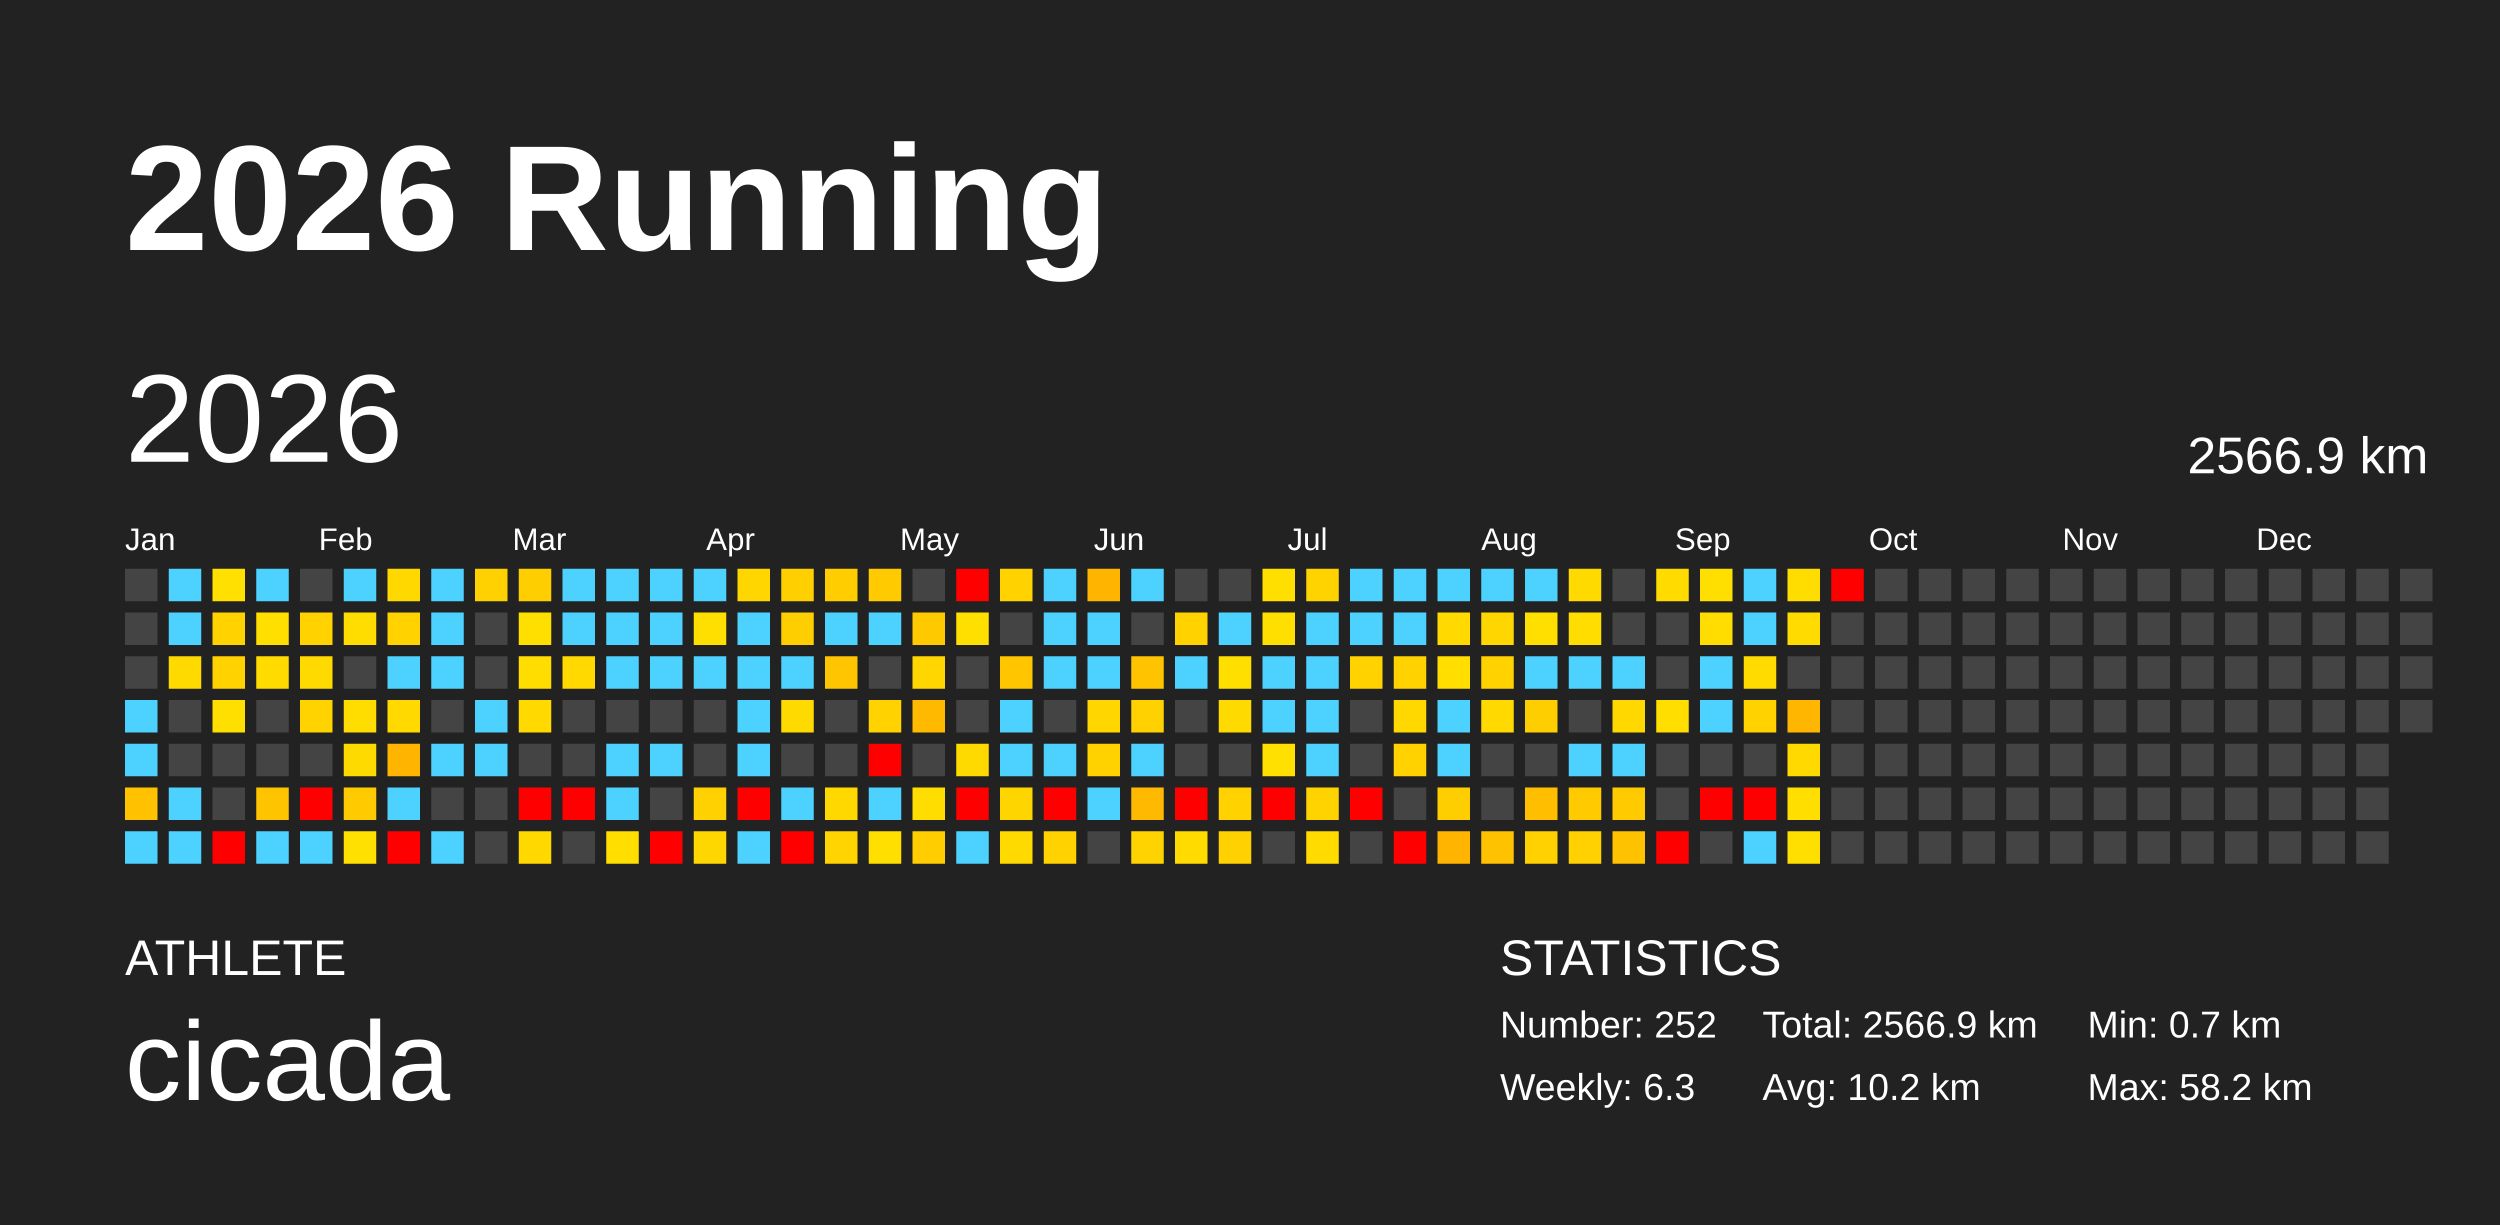
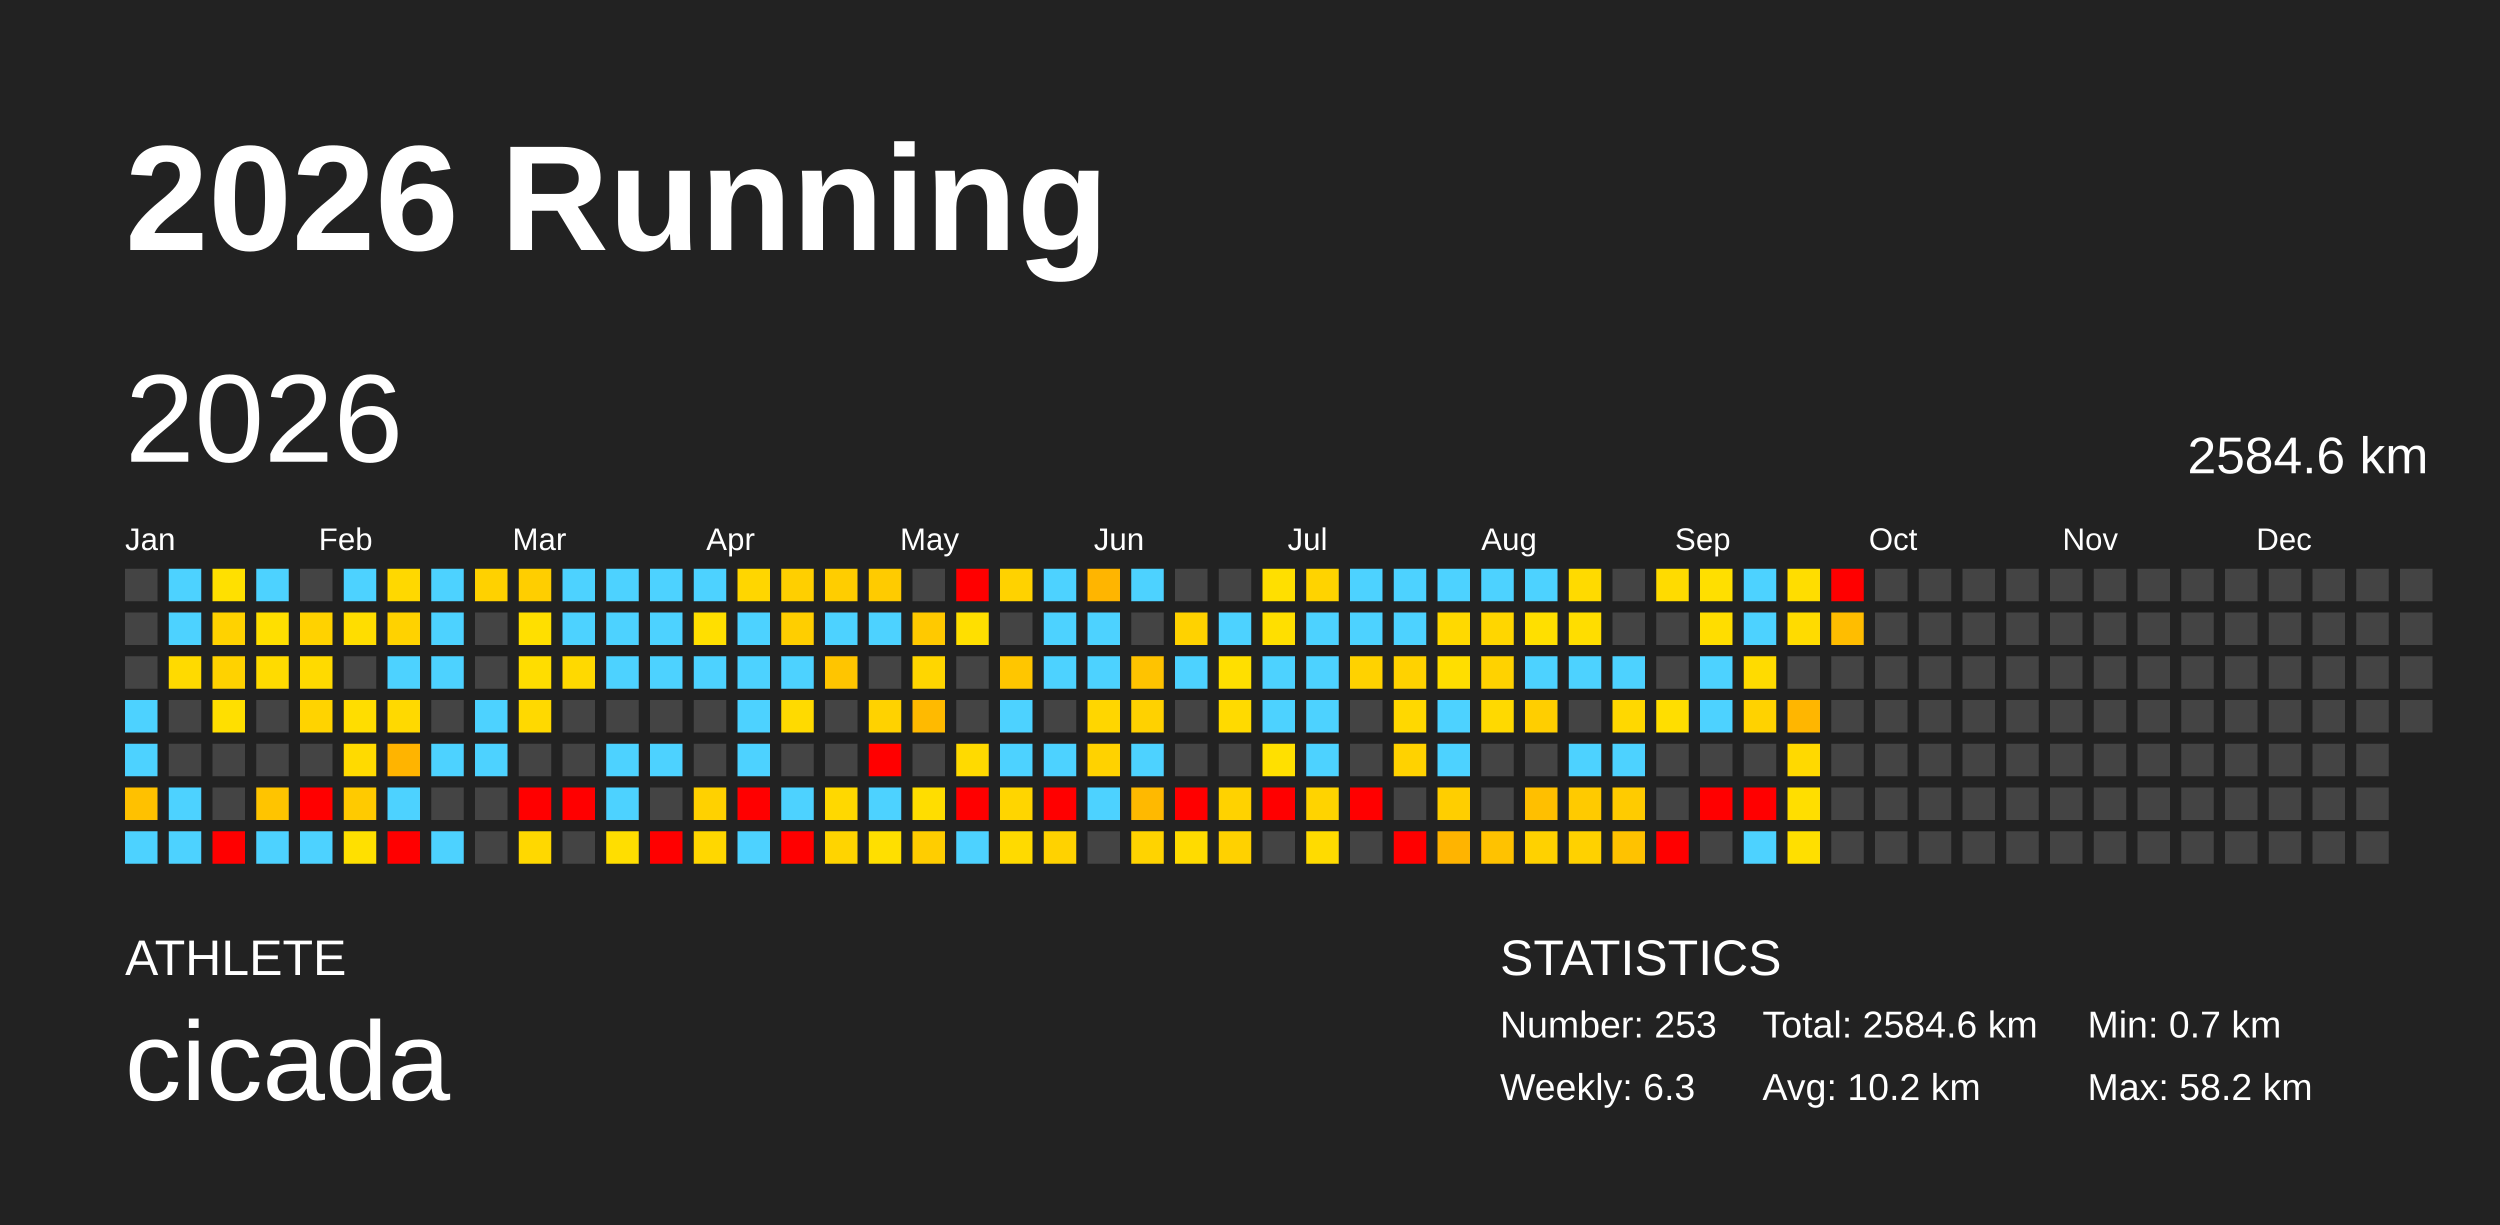
<svg xmlns="http://www.w3.org/2000/svg" baseProfile="full" height="98mm" version="1.1" viewBox="0,0,200,98" width="200mm">
  <defs />
  <rect fill="#222222" height="98" width="200" x="0" y="0" />
  <text fill="#FFFFFF" style="font-size:12px; font-family:Arial; font-weight:bold;" x="10" y="20">2026 Running</text>
  <text fill="#FFFFFF" style="font-size:4px; font-family:Arial" x="10" y="78">ATHLETE</text>
  <text fill="#FFFFFF" style="font-size:9px; font-family:Arial" x="10" y="88">cicada</text>
  <text fill="#FFFFFF" style="font-size:4px; font-family:Arial" x="120" y="78">STATISTICS</text>
-   <text fill="#FFFFFF" style="font-size:3px; font-family:Arial" x="120" y="83">Number: 252</text>
+   <text fill="#FFFFFF" style="font-size:3px; font-family:Arial" x="120" y="83">Number: 253</text>
  <text fill="#FFFFFF" style="font-size:3px; font-family:Arial" x="120" y="88">Weekly: 6.3</text>
-   <text fill="#FFFFFF" style="font-size:3px; font-family:Arial" x="141" y="83">Total: 2566.9 km</text>
+   <text fill="#FFFFFF" style="font-size:3px; font-family:Arial" x="141" y="83">Total: 2584.6 km</text>
  <text fill="#FFFFFF" style="font-size:3px; font-family:Arial" x="141" y="88">Avg: 10.2 km</text>
  <text fill="#FFFFFF" style="font-size:3px; font-family:Arial" x="167" y="83">Min: 0.7 km</text>
  <text fill="#FFFFFF" style="font-size:3px; font-family:Arial" x="167" y="88">Max: 58.2 km</text>
  <text dominant-baseline="hanging" fill="#FFFFFF" style="font-size:10.0px; font-family:Arial;" x="10" y="30">2026</text>
-   <text dominant-baseline="hanging" fill="#FFFFFF" style="font-size:4.125px; font-family:Arial;" x="175" y="35">2566.9 km</text>
+   <text dominant-baseline="hanging" fill="#FFFFFF" style="font-size:4.125px; font-family:Arial;" x="175" y="35">2584.6 km</text>
  <text fill="#FFFFFF" style="font-size:2.5px; font-family:Arial" x="10.0" y="44">Jan</text>
  <text fill="#FFFFFF" style="font-size:2.5px; font-family:Arial" x="25.5" y="44">Feb</text>
  <text fill="#FFFFFF" style="font-size:2.5px; font-family:Arial" x="41.0" y="44">Mar</text>
  <text fill="#FFFFFF" style="font-size:2.5px; font-family:Arial" x="56.5" y="44">Apr</text>
  <text fill="#FFFFFF" style="font-size:2.5px; font-family:Arial" x="72.0" y="44">May</text>
  <text fill="#FFFFFF" style="font-size:2.5px; font-family:Arial" x="87.5" y="44">Jun</text>
  <text fill="#FFFFFF" style="font-size:2.5px; font-family:Arial" x="103.0" y="44">Jul</text>
  <text fill="#FFFFFF" style="font-size:2.5px; font-family:Arial" x="118.5" y="44">Aug</text>
  <text fill="#FFFFFF" style="font-size:2.5px; font-family:Arial" x="134.0" y="44">Sep</text>
  <text fill="#FFFFFF" style="font-size:2.5px; font-family:Arial" x="149.5" y="44">Oct</text>
  <text fill="#FFFFFF" style="font-size:2.5px; font-family:Arial" x="165.0" y="44">Nov</text>
  <text fill="#FFFFFF" style="font-size:2.5px; font-family:Arial" x="180.5" y="44">Dec</text>
  <rect fill="#444444" height="2.6" width="2.6" x="10.0" y="45.5" />
  <rect fill="#444444" height="2.6" width="2.6" x="10.0" y="49.0" />
  <rect fill="#444444" height="2.6" width="2.6" x="10.0" y="52.5" />
  <rect fill="#4dd2ff" height="2.6" width="2.6" x="10.0" y="56.0" />
  <rect fill="#4dd2ff" height="2.6" width="2.6" x="10.0" y="59.5" />
  <rect fill="#ffc100" height="2.6" width="2.6" x="10.0" y="63.0" />
  <rect fill="#4dd2ff" height="2.6" width="2.6" x="10.0" y="66.5" />
  <rect fill="#4dd2ff" height="2.6" width="2.6" x="13.5" y="45.5" />
  <rect fill="#4dd2ff" height="2.6" width="2.6" x="13.5" y="49.0" />
  <rect fill="#ffda00" height="2.6" width="2.6" x="13.5" y="52.5" />
  <rect fill="#444444" height="2.6" width="2.6" x="13.5" y="56.0" />
  <rect fill="#444444" height="2.6" width="2.6" x="13.5" y="59.5" />
  <rect fill="#4dd2ff" height="2.6" width="2.6" x="13.5" y="63.0" />
  <rect fill="#4dd2ff" height="2.6" width="2.6" x="13.5" y="66.5" />
  <rect fill="#ffe000" height="2.6" width="2.6" x="17.0" y="45.5" />
  <rect fill="#ffd200" height="2.6" width="2.6" x="17.0" y="49.0" />
  <rect fill="#ffd200" height="2.6" width="2.6" x="17.0" y="52.5" />
  <rect fill="#ffdf00" height="2.6" width="2.6" x="17.0" y="56.0" />
  <rect fill="#444444" height="2.6" width="2.6" x="17.0" y="59.5" />
  <rect fill="#444444" height="2.6" width="2.6" x="17.0" y="63.0" />
  <rect fill="red" height="2.6" width="2.6" x="17.0" y="66.5" />
  <rect fill="#4dd2ff" height="2.6" width="2.6" x="20.5" y="45.5" />
  <rect fill="#ffdf00" height="2.6" width="2.6" x="20.5" y="49.0" />
  <rect fill="#ffdb00" height="2.6" width="2.6" x="20.5" y="52.5" />
  <rect fill="#444444" height="2.6" width="2.6" x="20.5" y="56.0" />
  <rect fill="#444444" height="2.6" width="2.6" x="20.5" y="59.5" />
  <rect fill="#ffc400" height="2.6" width="2.6" x="20.5" y="63.0" />
  <rect fill="#4dd2ff" height="2.6" width="2.6" x="20.5" y="66.5" />
  <rect fill="#444444" height="2.6" width="2.6" x="24.0" y="45.5" />
  <rect fill="#ffd200" height="2.6" width="2.6" x="24.0" y="49.0" />
  <rect fill="#ffda00" height="2.6" width="2.6" x="24.0" y="52.5" />
  <rect fill="#ffd300" height="2.6" width="2.6" x="24.0" y="56.0" />
  <rect fill="#444444" height="2.6" width="2.6" x="24.0" y="59.5" />
  <rect fill="red" height="2.6" width="2.6" x="24.0" y="63.0" />
  <rect fill="#4dd2ff" height="2.6" width="2.6" x="24.0" y="66.5" />
  <rect fill="#4dd2ff" height="2.6" width="2.6" x="27.5" y="45.5" />
  <rect fill="#ffdd00" height="2.6" width="2.6" x="27.5" y="49.0" />
  <rect fill="#444444" height="2.6" width="2.6" x="27.5" y="52.5" />
  <rect fill="#ffdd00" height="2.6" width="2.6" x="27.5" y="56.0" />
  <rect fill="#ffda00" height="2.6" width="2.6" x="27.5" y="59.5" />
  <rect fill="#ffca00" height="2.6" width="2.6" x="27.5" y="63.0" />
  <rect fill="#ffe000" height="2.6" width="2.6" x="27.5" y="66.5" />
  <rect fill="#ffd800" height="2.6" width="2.6" x="31.0" y="45.5" />
  <rect fill="#ffd200" height="2.6" width="2.6" x="31.0" y="49.0" />
  <rect fill="#4dd2ff" height="2.6" width="2.6" x="31.0" y="52.5" />
  <rect fill="#ffd900" height="2.6" width="2.6" x="31.0" y="56.0" />
  <rect fill="#ffb400" height="2.6" width="2.6" x="31.0" y="59.5" />
  <rect fill="#4dd2ff" height="2.6" width="2.6" x="31.0" y="63.0" />
  <rect fill="red" height="2.6" width="2.6" x="31.0" y="66.5" />
  <rect fill="#4dd2ff" height="2.6" width="2.6" x="34.5" y="45.5" />
  <rect fill="#4dd2ff" height="2.6" width="2.6" x="34.5" y="49.0" />
  <rect fill="#4dd2ff" height="2.6" width="2.6" x="34.5" y="52.5" />
  <rect fill="#444444" height="2.6" width="2.6" x="34.5" y="56.0" />
  <rect fill="#4dd2ff" height="2.6" width="2.6" x="34.5" y="59.5" />
  <rect fill="#444444" height="2.6" width="2.6" x="34.5" y="63.0" />
  <rect fill="#4dd2ff" height="2.6" width="2.6" x="34.5" y="66.5" />
  <rect fill="#ffd100" height="2.6" width="2.6" x="38.0" y="45.5" />
  <rect fill="#444444" height="2.6" width="2.6" x="38.0" y="49.0" />
  <rect fill="#444444" height="2.6" width="2.6" x="38.0" y="52.5" />
  <rect fill="#4dd2ff" height="2.6" width="2.6" x="38.0" y="56.0" />
  <rect fill="#4dd2ff" height="2.6" width="2.6" x="38.0" y="59.5" />
  <rect fill="#444444" height="2.6" width="2.6" x="38.0" y="63.0" />
  <rect fill="#444444" height="2.6" width="2.6" x="38.0" y="66.5" />
  <rect fill="#ffce00" height="2.6" width="2.6" x="41.5" y="45.5" />
  <rect fill="#ffdf00" height="2.6" width="2.6" x="41.5" y="49.0" />
  <rect fill="#ffdd00" height="2.6" width="2.6" x="41.5" y="52.5" />
  <rect fill="#ffd900" height="2.6" width="2.6" x="41.5" y="56.0" />
  <rect fill="#444444" height="2.6" width="2.6" x="41.5" y="59.5" />
  <rect fill="red" height="2.6" width="2.6" x="41.5" y="63.0" />
  <rect fill="#ffd800" height="2.6" width="2.6" x="41.5" y="66.5" />
  <rect fill="#4dd2ff" height="2.6" width="2.6" x="45.0" y="45.5" />
  <rect fill="#4dd2ff" height="2.6" width="2.6" x="45.0" y="49.0" />
  <rect fill="#ffd900" height="2.6" width="2.6" x="45.0" y="52.5" />
  <rect fill="#444444" height="2.6" width="2.6" x="45.0" y="56.0" />
  <rect fill="#444444" height="2.6" width="2.6" x="45.0" y="59.5" />
  <rect fill="red" height="2.6" width="2.6" x="45.0" y="63.0" />
  <rect fill="#444444" height="2.6" width="2.6" x="45.0" y="66.5" />
  <rect fill="#4dd2ff" height="2.6" width="2.6" x="48.5" y="45.5" />
  <rect fill="#4dd2ff" height="2.6" width="2.6" x="48.5" y="49.0" />
  <rect fill="#4dd2ff" height="2.6" width="2.6" x="48.5" y="52.5" />
  <rect fill="#444444" height="2.6" width="2.6" x="48.5" y="56.0" />
  <rect fill="#4dd2ff" height="2.6" width="2.6" x="48.5" y="59.5" />
  <rect fill="#4dd2ff" height="2.6" width="2.6" x="48.5" y="63.0" />
  <rect fill="#ffde00" height="2.6" width="2.6" x="48.5" y="66.5" />
  <rect fill="#4dd2ff" height="2.6" width="2.6" x="52.0" y="45.5" />
  <rect fill="#4dd2ff" height="2.6" width="2.6" x="52.0" y="49.0" />
  <rect fill="#4dd2ff" height="2.6" width="2.6" x="52.0" y="52.5" />
  <rect fill="#444444" height="2.6" width="2.6" x="52.0" y="56.0" />
  <rect fill="#4dd2ff" height="2.6" width="2.6" x="52.0" y="59.5" />
  <rect fill="#444444" height="2.6" width="2.6" x="52.0" y="63.0" />
  <rect fill="red" height="2.6" width="2.6" x="52.0" y="66.5" />
  <rect fill="#4dd2ff" height="2.6" width="2.6" x="55.5" y="45.5" />
  <rect fill="#ffdf00" height="2.6" width="2.6" x="55.5" y="49.0" />
  <rect fill="#4dd2ff" height="2.6" width="2.6" x="55.5" y="52.5" />
  <rect fill="#444444" height="2.6" width="2.6" x="55.5" y="56.0" />
  <rect fill="#444444" height="2.6" width="2.6" x="55.5" y="59.5" />
  <rect fill="#ffd100" height="2.6" width="2.6" x="55.5" y="63.0" />
  <rect fill="#ffd700" height="2.6" width="2.6" x="55.5" y="66.5" />
  <rect fill="#ffd600" height="2.6" width="2.6" x="59.0" y="45.5" />
  <rect fill="#4dd2ff" height="2.6" width="2.6" x="59.0" y="49.0" />
  <rect fill="#4dd2ff" height="2.6" width="2.6" x="59.0" y="52.5" />
  <rect fill="#4dd2ff" height="2.6" width="2.6" x="59.0" y="56.0" />
  <rect fill="#4dd2ff" height="2.6" width="2.6" x="59.0" y="59.5" />
  <rect fill="red" height="2.6" width="2.6" x="59.0" y="63.0" />
  <rect fill="#4dd2ff" height="2.6" width="2.6" x="59.0" y="66.5" />
  <rect fill="#ffcf00" height="2.6" width="2.6" x="62.5" y="45.5" />
  <rect fill="#ffce00" height="2.6" width="2.6" x="62.5" y="49.0" />
  <rect fill="#4dd2ff" height="2.6" width="2.6" x="62.5" y="52.5" />
  <rect fill="#ffda00" height="2.6" width="2.6" x="62.5" y="56.0" />
  <rect fill="#444444" height="2.6" width="2.6" x="62.5" y="59.5" />
  <rect fill="#4dd2ff" height="2.6" width="2.6" x="62.5" y="63.0" />
  <rect fill="red" height="2.6" width="2.6" x="62.5" y="66.5" />
  <rect fill="#ffcd00" height="2.6" width="2.6" x="66.0" y="45.5" />
  <rect fill="#4dd2ff" height="2.6" width="2.6" x="66.0" y="49.0" />
  <rect fill="#ffc500" height="2.6" width="2.6" x="66.0" y="52.5" />
  <rect fill="#444444" height="2.6" width="2.6" x="66.0" y="56.0" />
  <rect fill="#444444" height="2.6" width="2.6" x="66.0" y="59.5" />
  <rect fill="#ffd800" height="2.6" width="2.6" x="66.0" y="63.0" />
  <rect fill="#ffd400" height="2.6" width="2.6" x="66.0" y="66.5" />
  <rect fill="#ffcb00" height="2.6" width="2.6" x="69.5" y="45.5" />
  <rect fill="#4dd2ff" height="2.6" width="2.6" x="69.5" y="49.0" />
  <rect fill="#444444" height="2.6" width="2.6" x="69.5" y="52.5" />
  <rect fill="#ffd200" height="2.6" width="2.6" x="69.5" y="56.0" />
  <rect fill="red" height="2.6" width="2.6" x="69.5" y="59.5" />
  <rect fill="#4dd2ff" height="2.6" width="2.6" x="69.5" y="63.0" />
  <rect fill="#ffdf00" height="2.6" width="2.6" x="69.5" y="66.5" />
  <rect fill="#444444" height="2.6" width="2.6" x="73.0" y="45.5" />
  <rect fill="#ffc900" height="2.6" width="2.6" x="73.0" y="49.0" />
  <rect fill="#ffd600" height="2.6" width="2.6" x="73.0" y="52.5" />
  <rect fill="#ffba00" height="2.6" width="2.6" x="73.0" y="56.0" />
  <rect fill="#444444" height="2.6" width="2.6" x="73.0" y="59.5" />
  <rect fill="#ffdd00" height="2.6" width="2.6" x="73.0" y="63.0" />
  <rect fill="#ffcd00" height="2.6" width="2.6" x="73.0" y="66.5" />
  <rect fill="red" height="2.6" width="2.6" x="76.5" y="45.5" />
  <rect fill="#ffdf00" height="2.6" width="2.6" x="76.5" y="49.0" />
  <rect fill="#444444" height="2.6" width="2.6" x="76.5" y="52.5" />
  <rect fill="#444444" height="2.6" width="2.6" x="76.5" y="56.0" />
  <rect fill="#ffda00" height="2.6" width="2.6" x="76.5" y="59.5" />
  <rect fill="red" height="2.6" width="2.6" x="76.5" y="63.0" />
  <rect fill="#4dd2ff" height="2.6" width="2.6" x="76.5" y="66.5" />
  <rect fill="#ffd200" height="2.6" width="2.6" x="80.0" y="45.5" />
  <rect fill="#444444" height="2.6" width="2.6" x="80.0" y="49.0" />
  <rect fill="#ffc600" height="2.6" width="2.6" x="80.0" y="52.5" />
  <rect fill="#4dd2ff" height="2.6" width="2.6" x="80.0" y="56.0" />
  <rect fill="#4dd2ff" height="2.6" width="2.6" x="80.0" y="59.5" />
  <rect fill="#ffd500" height="2.6" width="2.6" x="80.0" y="63.0" />
  <rect fill="#ffda00" height="2.6" width="2.6" x="80.0" y="66.5" />
  <rect fill="#4dd2ff" height="2.6" width="2.6" x="83.5" y="45.5" />
  <rect fill="#4dd2ff" height="2.6" width="2.6" x="83.5" y="49.0" />
  <rect fill="#4dd2ff" height="2.6" width="2.6" x="83.5" y="52.5" />
  <rect fill="#444444" height="2.6" width="2.6" x="83.5" y="56.0" />
  <rect fill="#4dd2ff" height="2.6" width="2.6" x="83.5" y="59.5" />
  <rect fill="red" height="2.6" width="2.6" x="83.5" y="63.0" />
  <rect fill="#ffd200" height="2.6" width="2.6" x="83.5" y="66.5" />
  <rect fill="#ffb500" height="2.6" width="2.6" x="87.0" y="45.5" />
  <rect fill="#4dd2ff" height="2.6" width="2.6" x="87.0" y="49.0" />
  <rect fill="#4dd2ff" height="2.6" width="2.6" x="87.0" y="52.5" />
  <rect fill="#ffd600" height="2.6" width="2.6" x="87.0" y="56.0" />
  <rect fill="#ffd200" height="2.6" width="2.6" x="87.0" y="59.5" />
  <rect fill="#4dd2ff" height="2.6" width="2.6" x="87.0" y="63.0" />
  <rect fill="#444444" height="2.6" width="2.6" x="87.0" y="66.5" />
  <rect fill="#4dd2ff" height="2.6" width="2.6" x="90.5" y="45.5" />
  <rect fill="#444444" height="2.6" width="2.6" x="90.5" y="49.0" />
  <rect fill="#ffc300" height="2.6" width="2.6" x="90.5" y="52.5" />
  <rect fill="#ffd100" height="2.6" width="2.6" x="90.5" y="56.0" />
  <rect fill="#4dd2ff" height="2.6" width="2.6" x="90.5" y="59.5" />
  <rect fill="#ffb900" height="2.6" width="2.6" x="90.5" y="63.0" />
  <rect fill="#ffd300" height="2.6" width="2.6" x="90.5" y="66.5" />
  <rect fill="#444444" height="2.6" width="2.6" x="94.0" y="45.5" />
  <rect fill="#ffd200" height="2.6" width="2.6" x="94.0" y="49.0" />
  <rect fill="#4dd2ff" height="2.6" width="2.6" x="94.0" y="52.5" />
  <rect fill="#444444" height="2.6" width="2.6" x="94.0" y="56.0" />
  <rect fill="#444444" height="2.6" width="2.6" x="94.0" y="59.5" />
  <rect fill="red" height="2.6" width="2.6" x="94.0" y="63.0" />
  <rect fill="#ffdb00" height="2.6" width="2.6" x="94.0" y="66.5" />
  <rect fill="#444444" height="2.6" width="2.6" x="97.5" y="45.5" />
  <rect fill="#4dd2ff" height="2.6" width="2.6" x="97.5" y="49.0" />
  <rect fill="#ffdf00" height="2.6" width="2.6" x="97.5" y="52.5" />
  <rect fill="#ffda00" height="2.6" width="2.6" x="97.5" y="56.0" />
  <rect fill="#444444" height="2.6" width="2.6" x="97.5" y="59.5" />
  <rect fill="#ffd200" height="2.6" width="2.6" x="97.5" y="63.0" />
  <rect fill="#ffd100" height="2.6" width="2.6" x="97.5" y="66.5" />
  <rect fill="#ffdf00" height="2.6" width="2.6" x="101.0" y="45.5" />
  <rect fill="#ffdf00" height="2.6" width="2.6" x="101.0" y="49.0" />
  <rect fill="#4dd2ff" height="2.6" width="2.6" x="101.0" y="52.5" />
  <rect fill="#4dd2ff" height="2.6" width="2.6" x="101.0" y="56.0" />
  <rect fill="#ffe000" height="2.6" width="2.6" x="101.0" y="59.5" />
  <rect fill="red" height="2.6" width="2.6" x="101.0" y="63.0" />
  <rect fill="#444444" height="2.6" width="2.6" x="101.0" y="66.5" />
  <rect fill="#ffd300" height="2.6" width="2.6" x="104.5" y="45.5" />
  <rect fill="#4dd2ff" height="2.6" width="2.6" x="104.5" y="49.0" />
  <rect fill="#4dd2ff" height="2.6" width="2.6" x="104.5" y="52.5" />
  <rect fill="#4dd2ff" height="2.6" width="2.6" x="104.5" y="56.0" />
  <rect fill="#4dd2ff" height="2.6" width="2.6" x="104.5" y="59.5" />
  <rect fill="#ffd300" height="2.6" width="2.6" x="104.5" y="63.0" />
  <rect fill="#ffdb00" height="2.6" width="2.6" x="104.5" y="66.5" />
  <rect fill="#4dd2ff" height="2.6" width="2.6" x="108.0" y="45.5" />
  <rect fill="#4dd2ff" height="2.6" width="2.6" x="108.0" y="49.0" />
  <rect fill="#ffd200" height="2.6" width="2.6" x="108.0" y="52.5" />
  <rect fill="#444444" height="2.6" width="2.6" x="108.0" y="56.0" />
  <rect fill="#444444" height="2.6" width="2.6" x="108.0" y="59.5" />
  <rect fill="red" height="2.6" width="2.6" x="108.0" y="63.0" />
  <rect fill="#444444" height="2.6" width="2.6" x="108.0" y="66.5" />
  <rect fill="#4dd2ff" height="2.6" width="2.6" x="111.5" y="45.5" />
  <rect fill="#4dd2ff" height="2.6" width="2.6" x="111.5" y="49.0" />
  <rect fill="#ffd200" height="2.6" width="2.6" x="111.5" y="52.5" />
  <rect fill="#ffd800" height="2.6" width="2.6" x="111.5" y="56.0" />
  <rect fill="#ffd200" height="2.6" width="2.6" x="111.5" y="59.5" />
  <rect fill="#444444" height="2.6" width="2.6" x="111.5" y="63.0" />
  <rect fill="red" height="2.6" width="2.6" x="111.5" y="66.5" />
  <rect fill="#4dd2ff" height="2.6" width="2.6" x="115.0" y="45.5" />
  <rect fill="#ffd900" height="2.6" width="2.6" x="115.0" y="49.0" />
  <rect fill="#ffde00" height="2.6" width="2.6" x="115.0" y="52.5" />
  <rect fill="#4dd2ff" height="2.6" width="2.6" x="115.0" y="56.0" />
  <rect fill="#4dd2ff" height="2.6" width="2.6" x="115.0" y="59.5" />
  <rect fill="#ffce00" height="2.6" width="2.6" x="115.0" y="63.0" />
  <rect fill="#ffb400" height="2.6" width="2.6" x="115.0" y="66.5" />
  <rect fill="#4dd2ff" height="2.6" width="2.6" x="118.5" y="45.5" />
  <rect fill="#ffd600" height="2.6" width="2.6" x="118.5" y="49.0" />
  <rect fill="#ffd200" height="2.6" width="2.6" x="118.5" y="52.5" />
  <rect fill="#ffd900" height="2.6" width="2.6" x="118.5" y="56.0" />
  <rect fill="#444444" height="2.6" width="2.6" x="118.5" y="59.5" />
  <rect fill="#444444" height="2.6" width="2.6" x="118.5" y="63.0" />
  <rect fill="#ffc200" height="2.6" width="2.6" x="118.5" y="66.5" />
  <rect fill="#4dd2ff" height="2.6" width="2.6" x="122.0" y="45.5" />
  <rect fill="#ffdf00" height="2.6" width="2.6" x="122.0" y="49.0" />
  <rect fill="#4dd2ff" height="2.6" width="2.6" x="122.0" y="52.5" />
  <rect fill="#ffce00" height="2.6" width="2.6" x="122.0" y="56.0" />
  <rect fill="#444444" height="2.6" width="2.6" x="122.0" y="59.5" />
  <rect fill="#ffbf00" height="2.6" width="2.6" x="122.0" y="63.0" />
  <rect fill="#ffd100" height="2.6" width="2.6" x="122.0" y="66.5" />
  <rect fill="#ffda00" height="2.6" width="2.6" x="125.5" y="45.5" />
  <rect fill="#ffdd00" height="2.6" width="2.6" x="125.5" y="49.0" />
  <rect fill="#4dd2ff" height="2.6" width="2.6" x="125.5" y="52.5" />
  <rect fill="#444444" height="2.6" width="2.6" x="125.5" y="56.0" />
  <rect fill="#4dd2ff" height="2.6" width="2.6" x="125.5" y="59.5" />
  <rect fill="#ffca00" height="2.6" width="2.6" x="125.5" y="63.0" />
  <rect fill="#ffd100" height="2.6" width="2.6" x="125.5" y="66.5" />
  <rect fill="#444444" height="2.6" width="2.6" x="129.0" y="45.5" />
  <rect fill="#444444" height="2.6" width="2.6" x="129.0" y="49.0" />
  <rect fill="#4dd2ff" height="2.6" width="2.6" x="129.0" y="52.5" />
  <rect fill="#ffd800" height="2.6" width="2.6" x="129.0" y="56.0" />
  <rect fill="#4dd2ff" height="2.6" width="2.6" x="129.0" y="59.5" />
  <rect fill="#ffcb00" height="2.6" width="2.6" x="129.0" y="63.0" />
  <rect fill="#ffc200" height="2.6" width="2.6" x="129.0" y="66.5" />
  <rect fill="#ffdb00" height="2.6" width="2.6" x="132.5" y="45.5" />
  <rect fill="#444444" height="2.6" width="2.6" x="132.5" y="49.0" />
  <rect fill="#444444" height="2.6" width="2.6" x="132.5" y="52.5" />
  <rect fill="#ffde00" height="2.6" width="2.6" x="132.5" y="56.0" />
  <rect fill="#444444" height="2.6" width="2.6" x="132.5" y="59.5" />
  <rect fill="#444444" height="2.6" width="2.6" x="132.5" y="63.0" />
  <rect fill="red" height="2.6" width="2.6" x="132.5" y="66.5" />
  <rect fill="#ffdf00" height="2.6" width="2.6" x="136.0" y="45.5" />
  <rect fill="#ffdd00" height="2.6" width="2.6" x="136.0" y="49.0" />
  <rect fill="#4dd2ff" height="2.6" width="2.6" x="136.0" y="52.5" />
  <rect fill="#4dd2ff" height="2.6" width="2.6" x="136.0" y="56.0" />
  <rect fill="#444444" height="2.6" width="2.6" x="136.0" y="59.5" />
  <rect fill="red" height="2.6" width="2.6" x="136.0" y="63.0" />
  <rect fill="#444444" height="2.6" width="2.6" x="136.0" y="66.5" />
  <rect fill="#4dd2ff" height="2.6" width="2.6" x="139.5" y="45.5" />
  <rect fill="#4dd2ff" height="2.6" width="2.6" x="139.5" y="49.0" />
  <rect fill="#ffdb00" height="2.6" width="2.6" x="139.5" y="52.5" />
  <rect fill="#ffd200" height="2.6" width="2.6" x="139.5" y="56.0" />
  <rect fill="#444444" height="2.6" width="2.6" x="139.5" y="59.5" />
  <rect fill="red" height="2.6" width="2.6" x="139.5" y="63.0" />
  <rect fill="#4dd2ff" height="2.6" width="2.6" x="139.5" y="66.5" />
  <rect fill="#ffdd00" height="2.6" width="2.6" x="143.0" y="45.5" />
  <rect fill="#ffdb00" height="2.6" width="2.6" x="143.0" y="49.0" />
  <rect fill="#444444" height="2.6" width="2.6" x="143.0" y="52.5" />
  <rect fill="#ffb600" height="2.6" width="2.6" x="143.0" y="56.0" />
  <rect fill="#ffd900" height="2.6" width="2.6" x="143.0" y="59.5" />
  <rect fill="#ffde00" height="2.6" width="2.6" x="143.0" y="63.0" />
  <rect fill="#ffdf00" height="2.6" width="2.6" x="143.0" y="66.5" />
  <rect fill="red" height="2.6" width="2.6" x="146.5" y="45.5" />
-   <rect fill="#444444" height="2.6" width="2.6" x="146.5" y="49.0" />
+   <rect fill="#ffbd00" height="2.6" width="2.6" x="146.5" y="49.0" />
  <rect fill="#444444" height="2.6" width="2.6" x="146.5" y="52.5" />
  <rect fill="#444444" height="2.6" width="2.6" x="146.5" y="56.0" />
  <rect fill="#444444" height="2.6" width="2.6" x="146.5" y="59.5" />
  <rect fill="#444444" height="2.6" width="2.6" x="146.5" y="63.0" />
  <rect fill="#444444" height="2.6" width="2.6" x="146.5" y="66.5" />
  <rect fill="#444444" height="2.6" width="2.6" x="150.0" y="45.5" />
  <rect fill="#444444" height="2.6" width="2.6" x="150.0" y="49.0" />
  <rect fill="#444444" height="2.6" width="2.6" x="150.0" y="52.5" />
  <rect fill="#444444" height="2.6" width="2.6" x="150.0" y="56.0" />
  <rect fill="#444444" height="2.6" width="2.6" x="150.0" y="59.5" />
  <rect fill="#444444" height="2.6" width="2.6" x="150.0" y="63.0" />
  <rect fill="#444444" height="2.6" width="2.6" x="150.0" y="66.5" />
  <rect fill="#444444" height="2.6" width="2.6" x="153.5" y="45.5" />
  <rect fill="#444444" height="2.6" width="2.6" x="153.5" y="49.0" />
  <rect fill="#444444" height="2.6" width="2.6" x="153.5" y="52.5" />
  <rect fill="#444444" height="2.6" width="2.6" x="153.5" y="56.0" />
  <rect fill="#444444" height="2.6" width="2.6" x="153.5" y="59.5" />
  <rect fill="#444444" height="2.6" width="2.6" x="153.5" y="63.0" />
  <rect fill="#444444" height="2.6" width="2.6" x="153.5" y="66.5" />
  <rect fill="#444444" height="2.6" width="2.6" x="157.0" y="45.5" />
  <rect fill="#444444" height="2.6" width="2.6" x="157.0" y="49.0" />
  <rect fill="#444444" height="2.6" width="2.6" x="157.0" y="52.5" />
  <rect fill="#444444" height="2.6" width="2.6" x="157.0" y="56.0" />
  <rect fill="#444444" height="2.6" width="2.6" x="157.0" y="59.5" />
  <rect fill="#444444" height="2.6" width="2.6" x="157.0" y="63.0" />
  <rect fill="#444444" height="2.6" width="2.6" x="157.0" y="66.5" />
  <rect fill="#444444" height="2.6" width="2.6" x="160.5" y="45.5" />
  <rect fill="#444444" height="2.6" width="2.6" x="160.5" y="49.0" />
  <rect fill="#444444" height="2.6" width="2.6" x="160.5" y="52.5" />
  <rect fill="#444444" height="2.6" width="2.6" x="160.5" y="56.0" />
  <rect fill="#444444" height="2.6" width="2.6" x="160.5" y="59.5" />
  <rect fill="#444444" height="2.6" width="2.6" x="160.5" y="63.0" />
  <rect fill="#444444" height="2.6" width="2.6" x="160.5" y="66.5" />
  <rect fill="#444444" height="2.6" width="2.6" x="164.0" y="45.5" />
  <rect fill="#444444" height="2.6" width="2.6" x="164.0" y="49.0" />
  <rect fill="#444444" height="2.6" width="2.6" x="164.0" y="52.5" />
  <rect fill="#444444" height="2.6" width="2.6" x="164.0" y="56.0" />
  <rect fill="#444444" height="2.6" width="2.6" x="164.0" y="59.5" />
  <rect fill="#444444" height="2.6" width="2.6" x="164.0" y="63.0" />
  <rect fill="#444444" height="2.6" width="2.6" x="164.0" y="66.5" />
  <rect fill="#444444" height="2.6" width="2.6" x="167.5" y="45.5" />
  <rect fill="#444444" height="2.6" width="2.6" x="167.5" y="49.0" />
  <rect fill="#444444" height="2.6" width="2.6" x="167.5" y="52.5" />
  <rect fill="#444444" height="2.6" width="2.6" x="167.5" y="56.0" />
  <rect fill="#444444" height="2.6" width="2.6" x="167.5" y="59.5" />
  <rect fill="#444444" height="2.6" width="2.6" x="167.5" y="63.0" />
  <rect fill="#444444" height="2.6" width="2.6" x="167.5" y="66.5" />
  <rect fill="#444444" height="2.6" width="2.6" x="171.0" y="45.5" />
  <rect fill="#444444" height="2.6" width="2.6" x="171.0" y="49.0" />
  <rect fill="#444444" height="2.6" width="2.6" x="171.0" y="52.5" />
  <rect fill="#444444" height="2.6" width="2.6" x="171.0" y="56.0" />
  <rect fill="#444444" height="2.6" width="2.6" x="171.0" y="59.5" />
  <rect fill="#444444" height="2.6" width="2.6" x="171.0" y="63.0" />
  <rect fill="#444444" height="2.6" width="2.6" x="171.0" y="66.5" />
  <rect fill="#444444" height="2.6" width="2.6" x="174.5" y="45.5" />
  <rect fill="#444444" height="2.6" width="2.6" x="174.5" y="49.0" />
  <rect fill="#444444" height="2.6" width="2.6" x="174.5" y="52.5" />
  <rect fill="#444444" height="2.6" width="2.6" x="174.5" y="56.0" />
  <rect fill="#444444" height="2.6" width="2.6" x="174.5" y="59.5" />
  <rect fill="#444444" height="2.6" width="2.6" x="174.5" y="63.0" />
  <rect fill="#444444" height="2.6" width="2.6" x="174.5" y="66.5" />
  <rect fill="#444444" height="2.6" width="2.6" x="178.0" y="45.5" />
  <rect fill="#444444" height="2.6" width="2.6" x="178.0" y="49.0" />
  <rect fill="#444444" height="2.6" width="2.6" x="178.0" y="52.5" />
  <rect fill="#444444" height="2.6" width="2.6" x="178.0" y="56.0" />
  <rect fill="#444444" height="2.6" width="2.6" x="178.0" y="59.5" />
  <rect fill="#444444" height="2.6" width="2.6" x="178.0" y="63.0" />
  <rect fill="#444444" height="2.6" width="2.6" x="178.0" y="66.5" />
  <rect fill="#444444" height="2.6" width="2.6" x="181.5" y="45.5" />
  <rect fill="#444444" height="2.6" width="2.6" x="181.5" y="49.0" />
  <rect fill="#444444" height="2.6" width="2.6" x="181.5" y="52.5" />
  <rect fill="#444444" height="2.6" width="2.6" x="181.5" y="56.0" />
  <rect fill="#444444" height="2.6" width="2.6" x="181.5" y="59.5" />
  <rect fill="#444444" height="2.6" width="2.6" x="181.5" y="63.0" />
  <rect fill="#444444" height="2.6" width="2.6" x="181.5" y="66.5" />
  <rect fill="#444444" height="2.6" width="2.6" x="185.0" y="45.5" />
  <rect fill="#444444" height="2.6" width="2.6" x="185.0" y="49.0" />
  <rect fill="#444444" height="2.6" width="2.6" x="185.0" y="52.5" />
  <rect fill="#444444" height="2.6" width="2.6" x="185.0" y="56.0" />
  <rect fill="#444444" height="2.6" width="2.6" x="185.0" y="59.5" />
  <rect fill="#444444" height="2.6" width="2.6" x="185.0" y="63.0" />
  <rect fill="#444444" height="2.6" width="2.6" x="185.0" y="66.5" />
  <rect fill="#444444" height="2.6" width="2.6" x="188.5" y="45.5" />
  <rect fill="#444444" height="2.6" width="2.6" x="188.5" y="49.0" />
  <rect fill="#444444" height="2.6" width="2.6" x="188.5" y="52.5" />
  <rect fill="#444444" height="2.6" width="2.6" x="188.5" y="56.0" />
  <rect fill="#444444" height="2.6" width="2.6" x="188.5" y="59.5" />
  <rect fill="#444444" height="2.6" width="2.6" x="188.5" y="63.0" />
  <rect fill="#444444" height="2.6" width="2.6" x="188.5" y="66.5" />
  <rect fill="#444444" height="2.6" width="2.6" x="192.0" y="45.5" />
  <rect fill="#444444" height="2.6" width="2.6" x="192.0" y="49.0" />
  <rect fill="#444444" height="2.6" width="2.6" x="192.0" y="52.5" />
  <rect fill="#444444" height="2.6" width="2.6" x="192.0" y="56.0" />
</svg>
